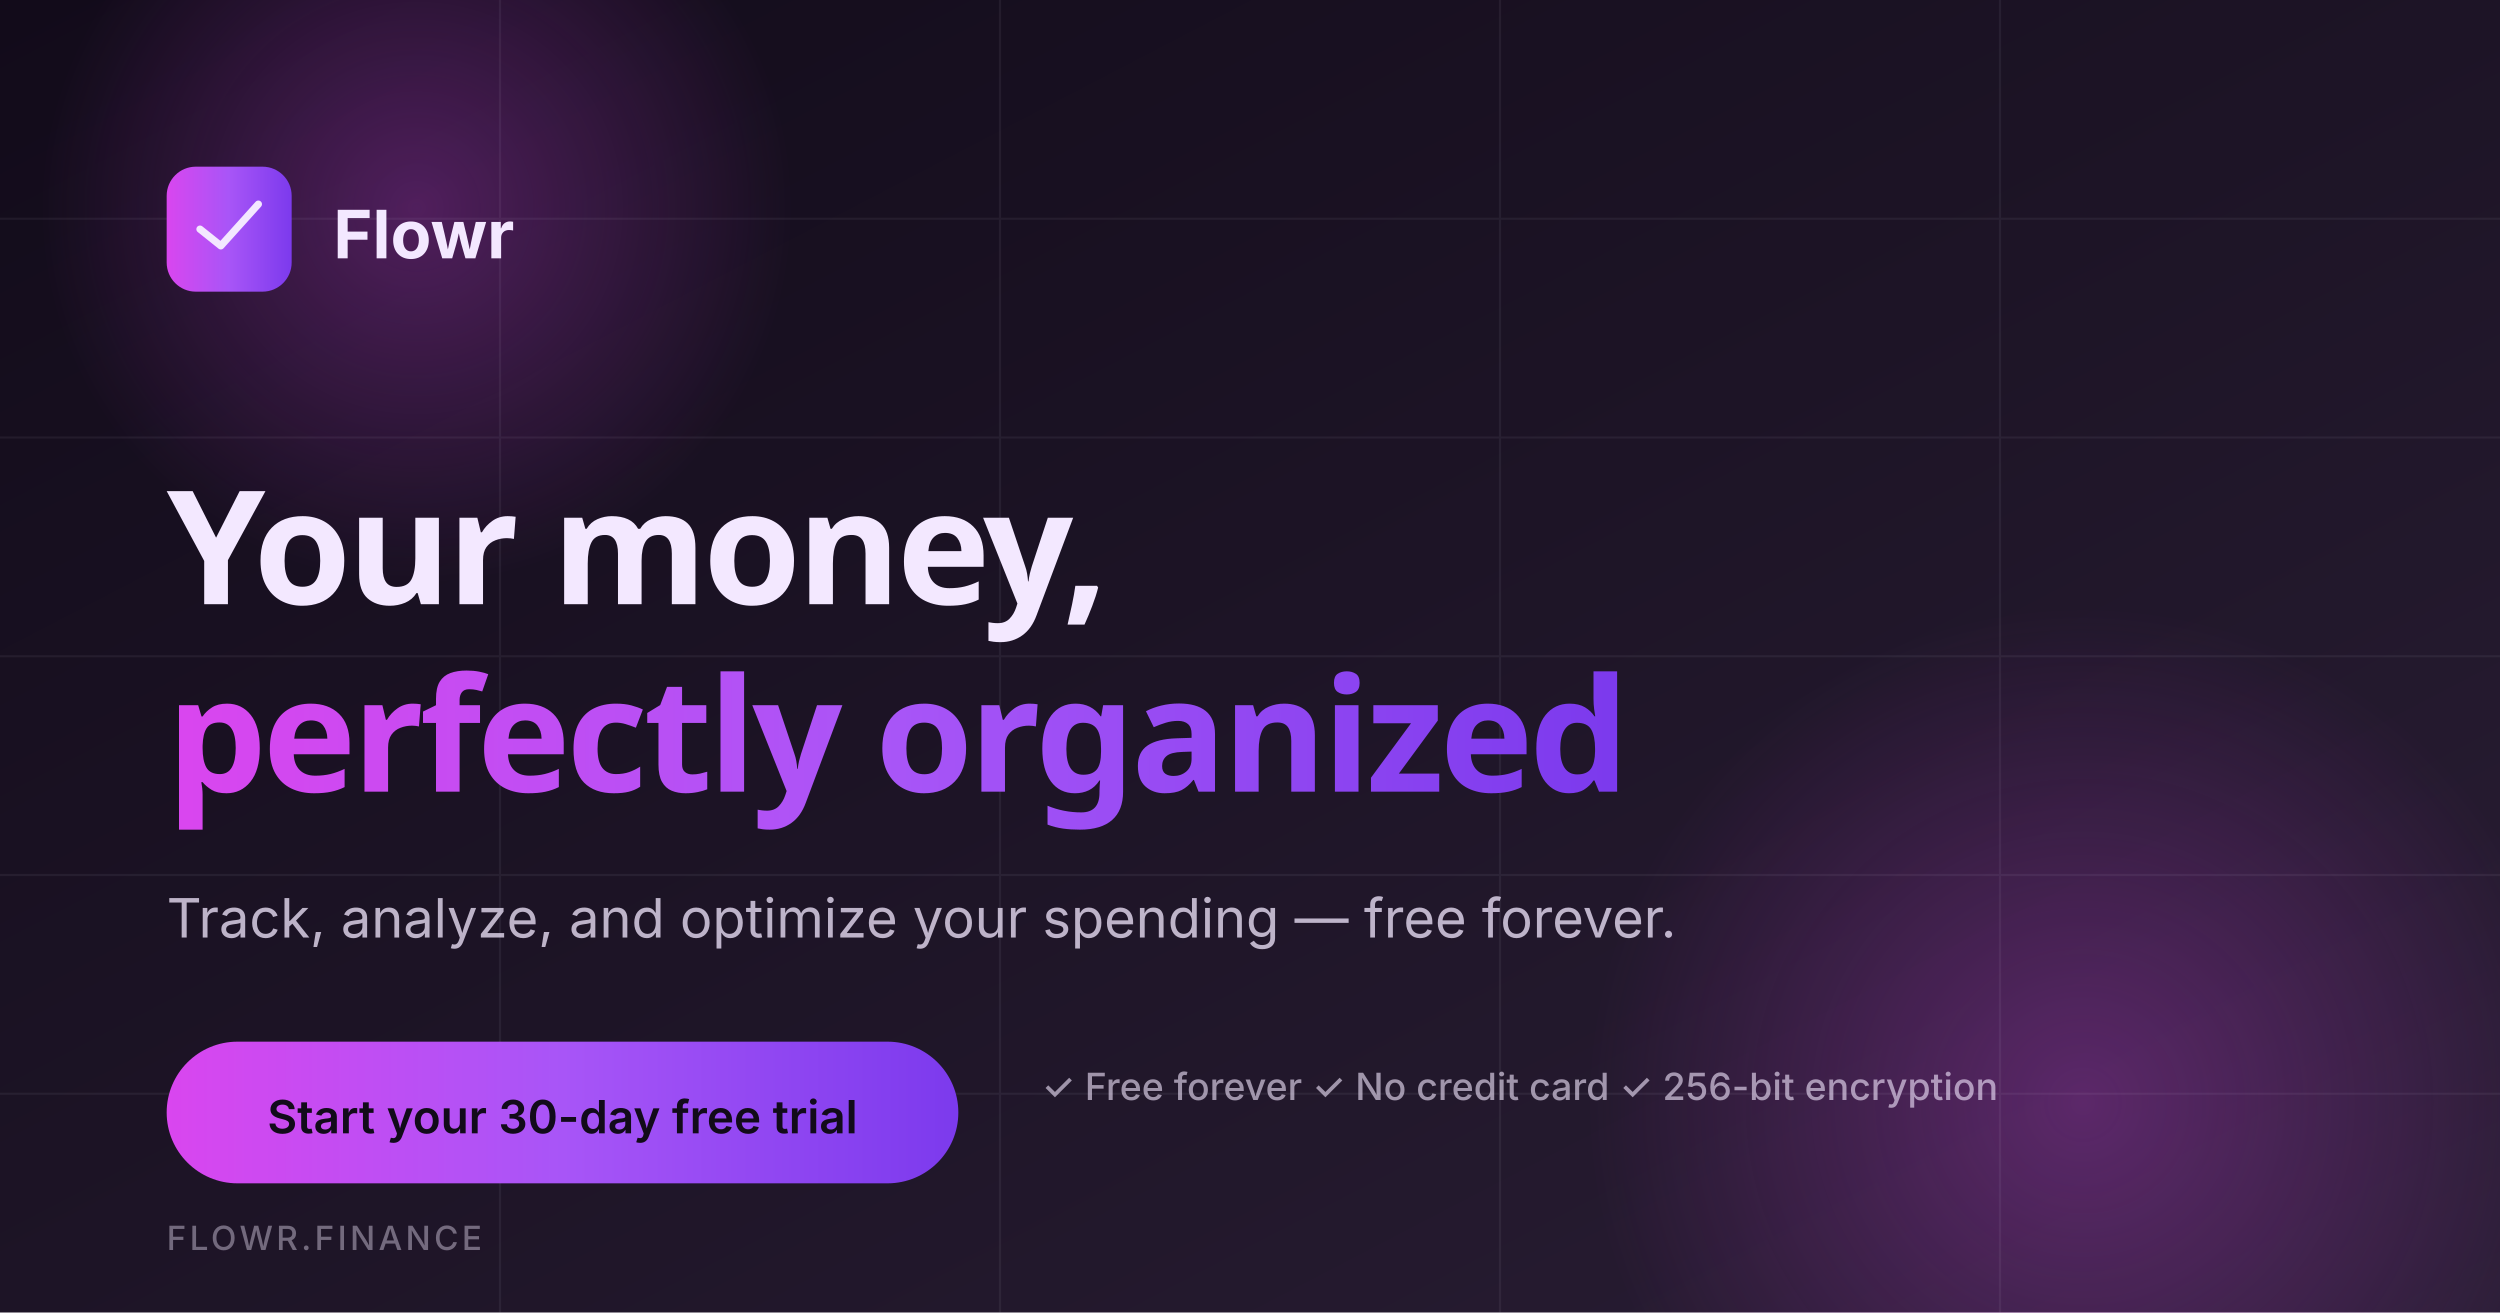
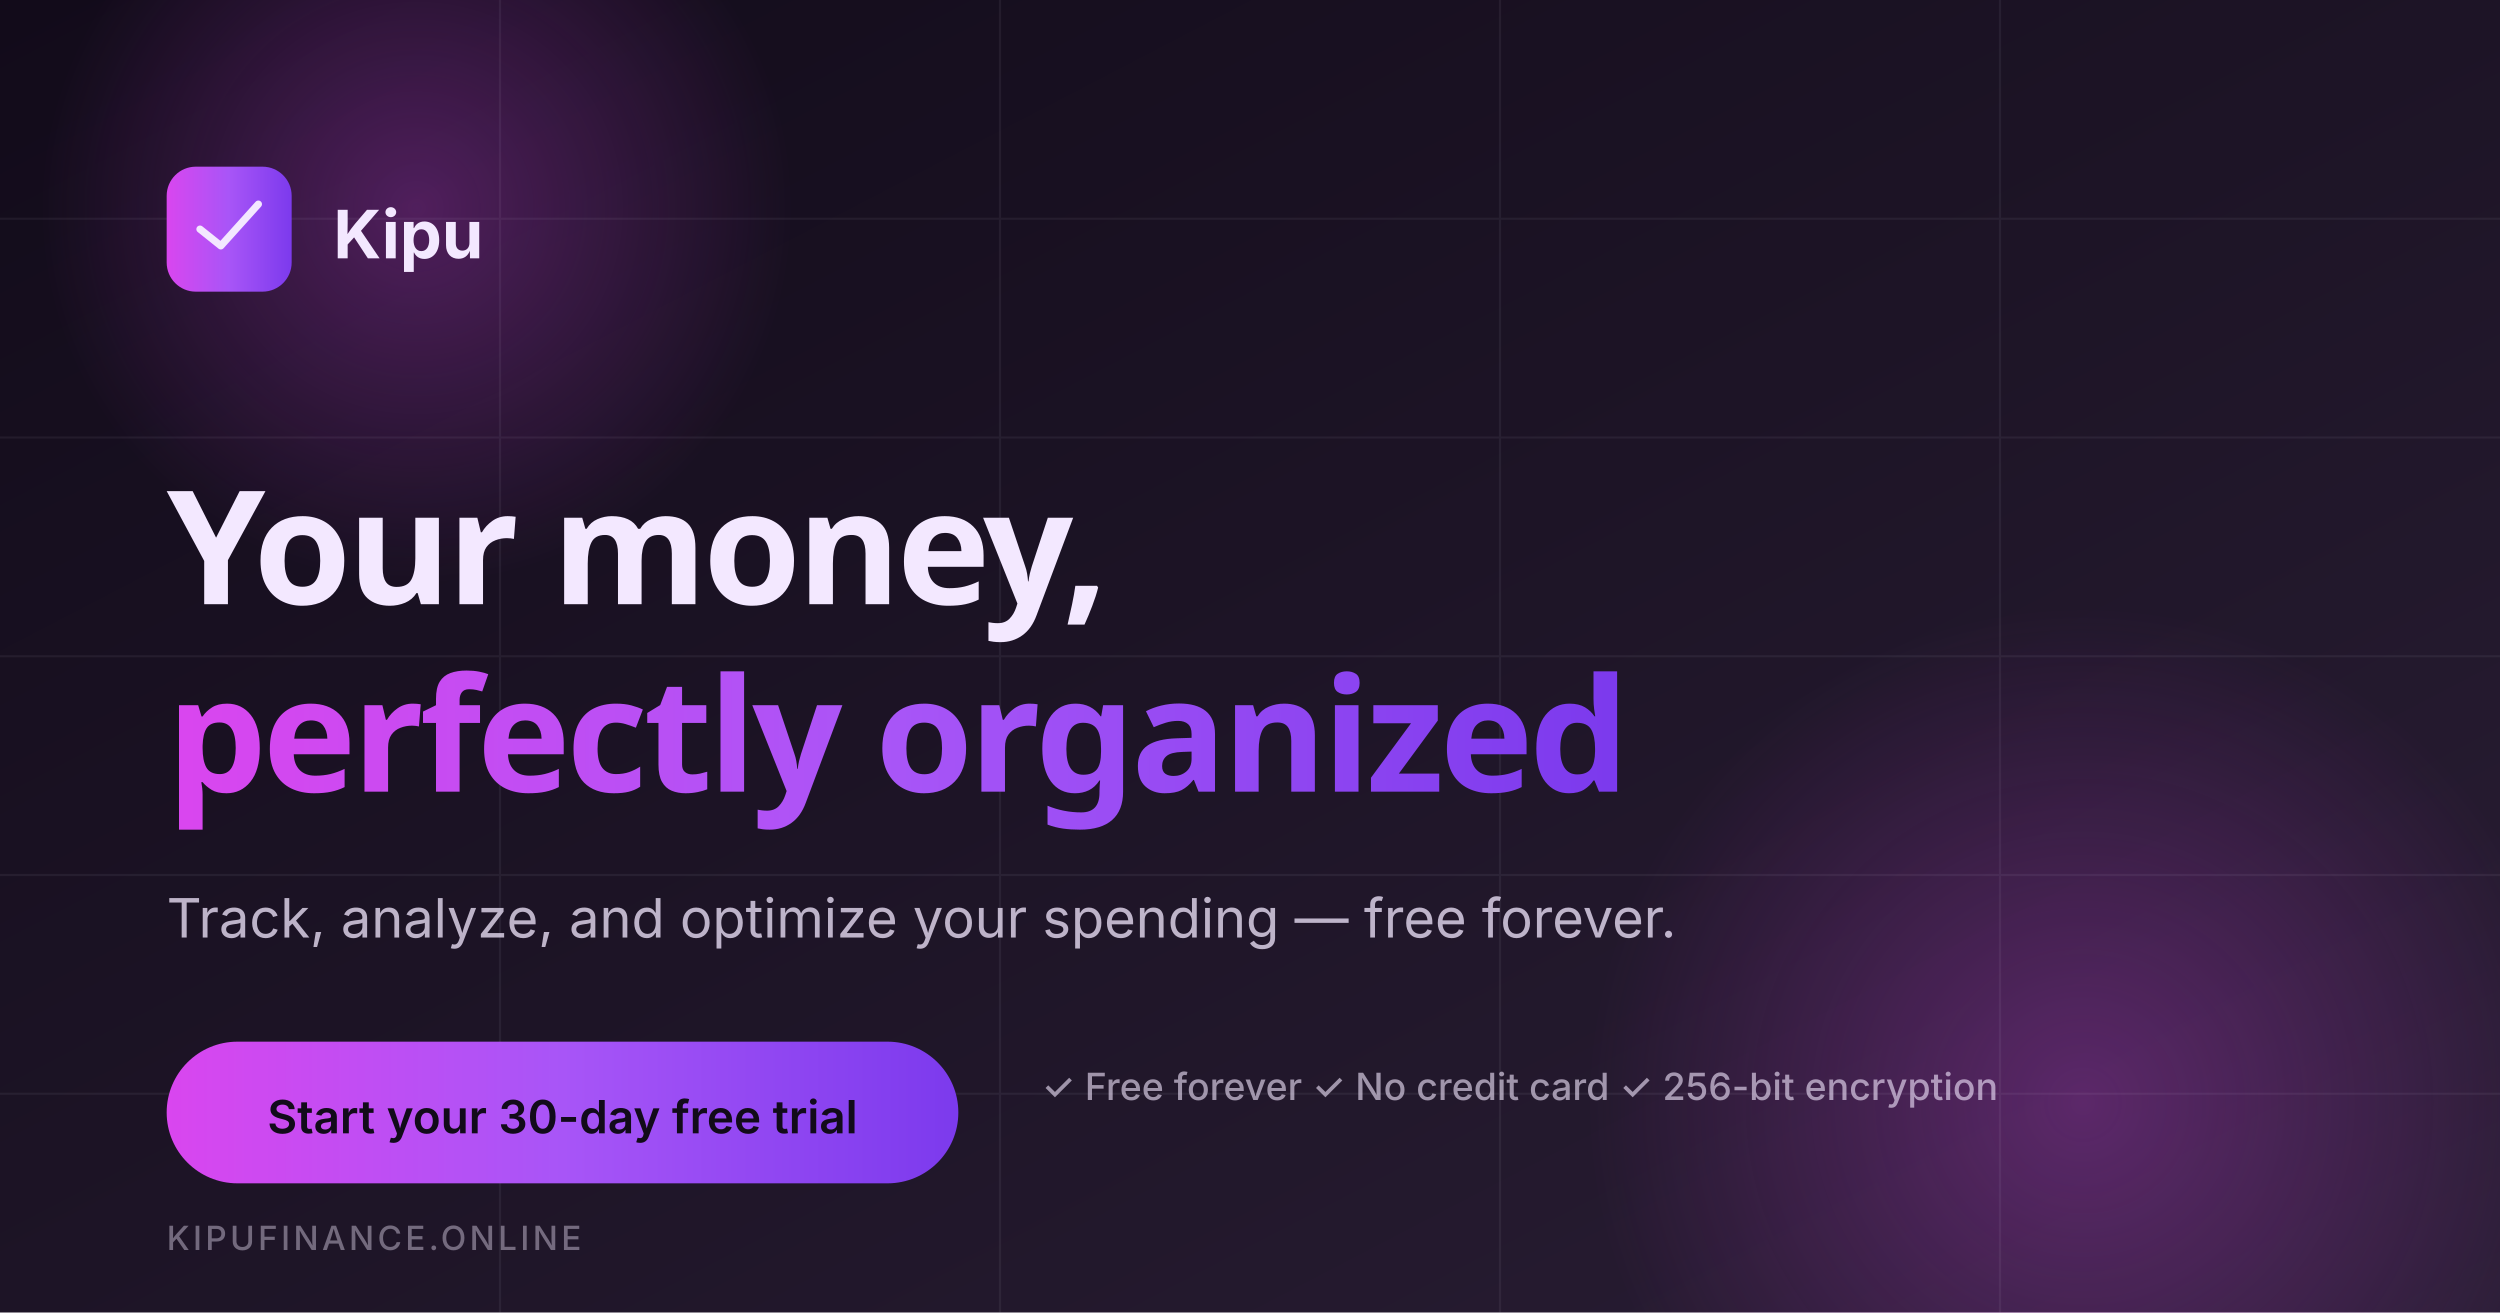
<svg xmlns="http://www.w3.org/2000/svg" width="1200" height="630" viewBox="0 0 1200 630">
  <defs>
    <linearGradient id="bg" x1="0%" y1="0%" x2="100%" y2="100%">
      <stop offset="0%" stop-color="#120B1A" />
      <stop offset="50%" stop-color="#1D1426" />
      <stop offset="100%" stop-color="#2A1E35" />
    </linearGradient>
    <linearGradient id="accent" x1="0%" y1="0%" x2="100%" y2="0%">
      <stop offset="0%" stop-color="#D946EF" />
      <stop offset="50%" stop-color="#A855F7" />
      <stop offset="100%" stop-color="#7C3AED" />
    </linearGradient>
    <radialGradient id="glow" cx="50%" cy="50%" r="50%">
      <stop offset="0%" stop-color="#D946EF" stop-opacity="0.3" />
      <stop offset="100%" stop-color="#D946EF" stop-opacity="0" />
    </radialGradient>
    <filter id="blur" x="-50%" y="-50%" width="200%" height="200%">
      <feGaussianBlur stdDeviation="40" />
    </filter>
  </defs>
  <rect width="1200" height="630" fill="url(#bg)" />
  <circle cx="200" cy="100" r="180" fill="url(#glow)" />
  <circle cx="1000" cy="530" r="240" fill="url(#glow)" />
  <g opacity="0.06" stroke="#F3E8FF" stroke-width="1">
    <line x1="0" y1="105" x2="1200" y2="105" />
    <line x1="0" y1="210" x2="1200" y2="210" />
    <line x1="0" y1="315" x2="1200" y2="315" />
    <line x1="0" y1="420" x2="1200" y2="420" />
    <line x1="0" y1="525" x2="1200" y2="525" />
    <line x1="240" y1="0" x2="240" y2="630" />
    <line x1="480" y1="0" x2="480" y2="630" />
    <line x1="720" y1="0" x2="720" y2="630" />
    <line x1="960" y1="0" x2="960" y2="630" />
  </g>
  <g transform="translate(80, 80)">
    <rect width="60" height="60" rx="14" fill="url(#accent)" />
    <path d="M16 30 L26 38 L44 18" stroke="#F3E8FF" stroke-width="3.5" fill="none" stroke-linecap="round" stroke-linejoin="round" />
-     <text x="80" y="44" font-family="Inter, system-ui, sans-serif" font-size="32" font-weight="700" fill="#F3E8FF">Flowr</text>
+     <text x="80" y="44" font-family="Inter, system-ui, sans-serif" font-size="32" font-weight="700" fill="#F3E8FF">Kipu</text>
  </g>
  <text x="80" y="290" font-family="'Space Grotesk', system-ui, sans-serif" font-size="76" font-weight="700" fill="#F3E8FF" letter-spacing="-2">
    Your money,
  </text>
  <text x="80" y="380" font-family="'Space Grotesk', system-ui, sans-serif" font-size="76" font-weight="700" fill="url(#accent)" letter-spacing="-2">
    perfectly organized
  </text>
  <text x="80" y="450" font-family="Inter, system-ui, sans-serif" font-size="26" font-weight="400" fill="#F3E8FF" fill-opacity="0.75">
    Track, analyze, and optimize your spending — free forever.
  </text>
  <g transform="translate(80, 500)">
    <rect width="380" height="68" rx="34" fill="url(#accent)" />
    <text x="190" y="44" font-family="Inter, system-ui, sans-serif" font-size="22" font-weight="600" fill="#120B1A" text-anchor="middle">
      Start your 30-day free trial
    </text>
  </g>
  <g transform="translate(500, 528)">
    <text font-family="Inter, system-ui, sans-serif" font-size="18" font-weight="500" fill="#F3E8FF" fill-opacity="0.6">
      ✓ Free forever    ✓ No credit card    ✓ 256-bit encryption
    </text>
  </g>
  <text x="80" y="600" font-family="Inter, system-ui, sans-serif" font-size="16" font-weight="500" fill="#F3E8FF" fill-opacity="0.4" letter-spacing="0.1em">
-     FLOWR.FINANCE
+     KIPUFINANCE.ONLINE
  </text>
</svg>
